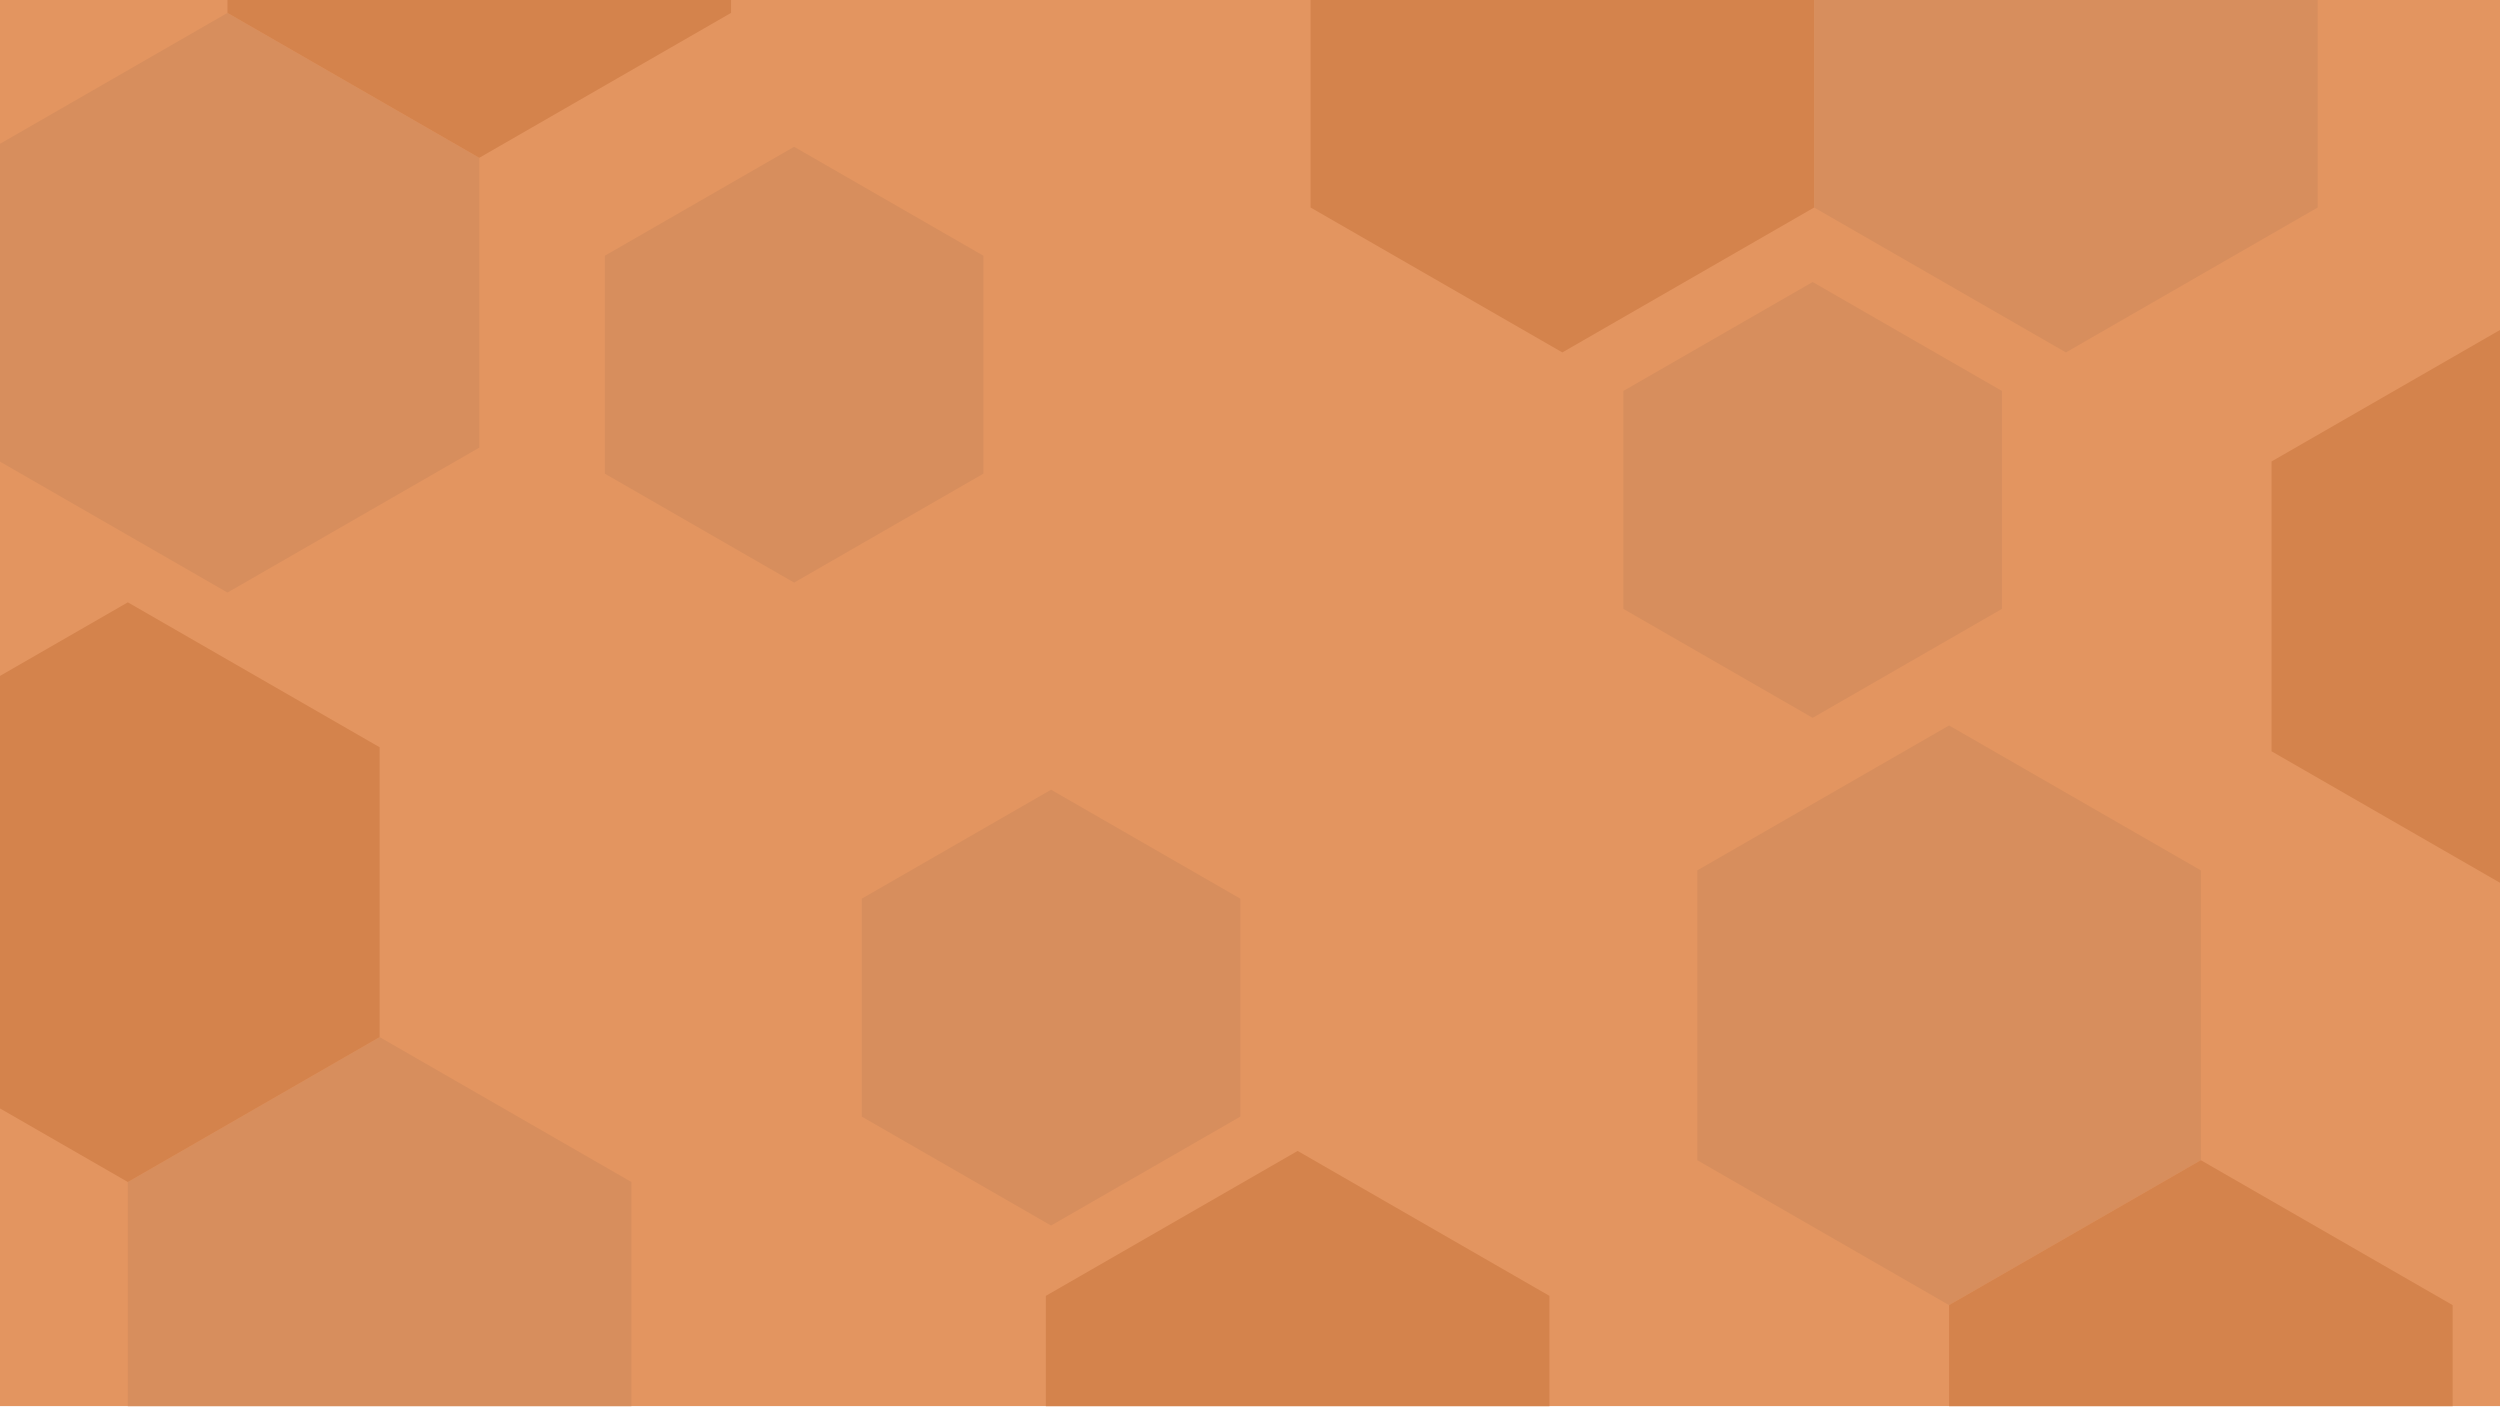
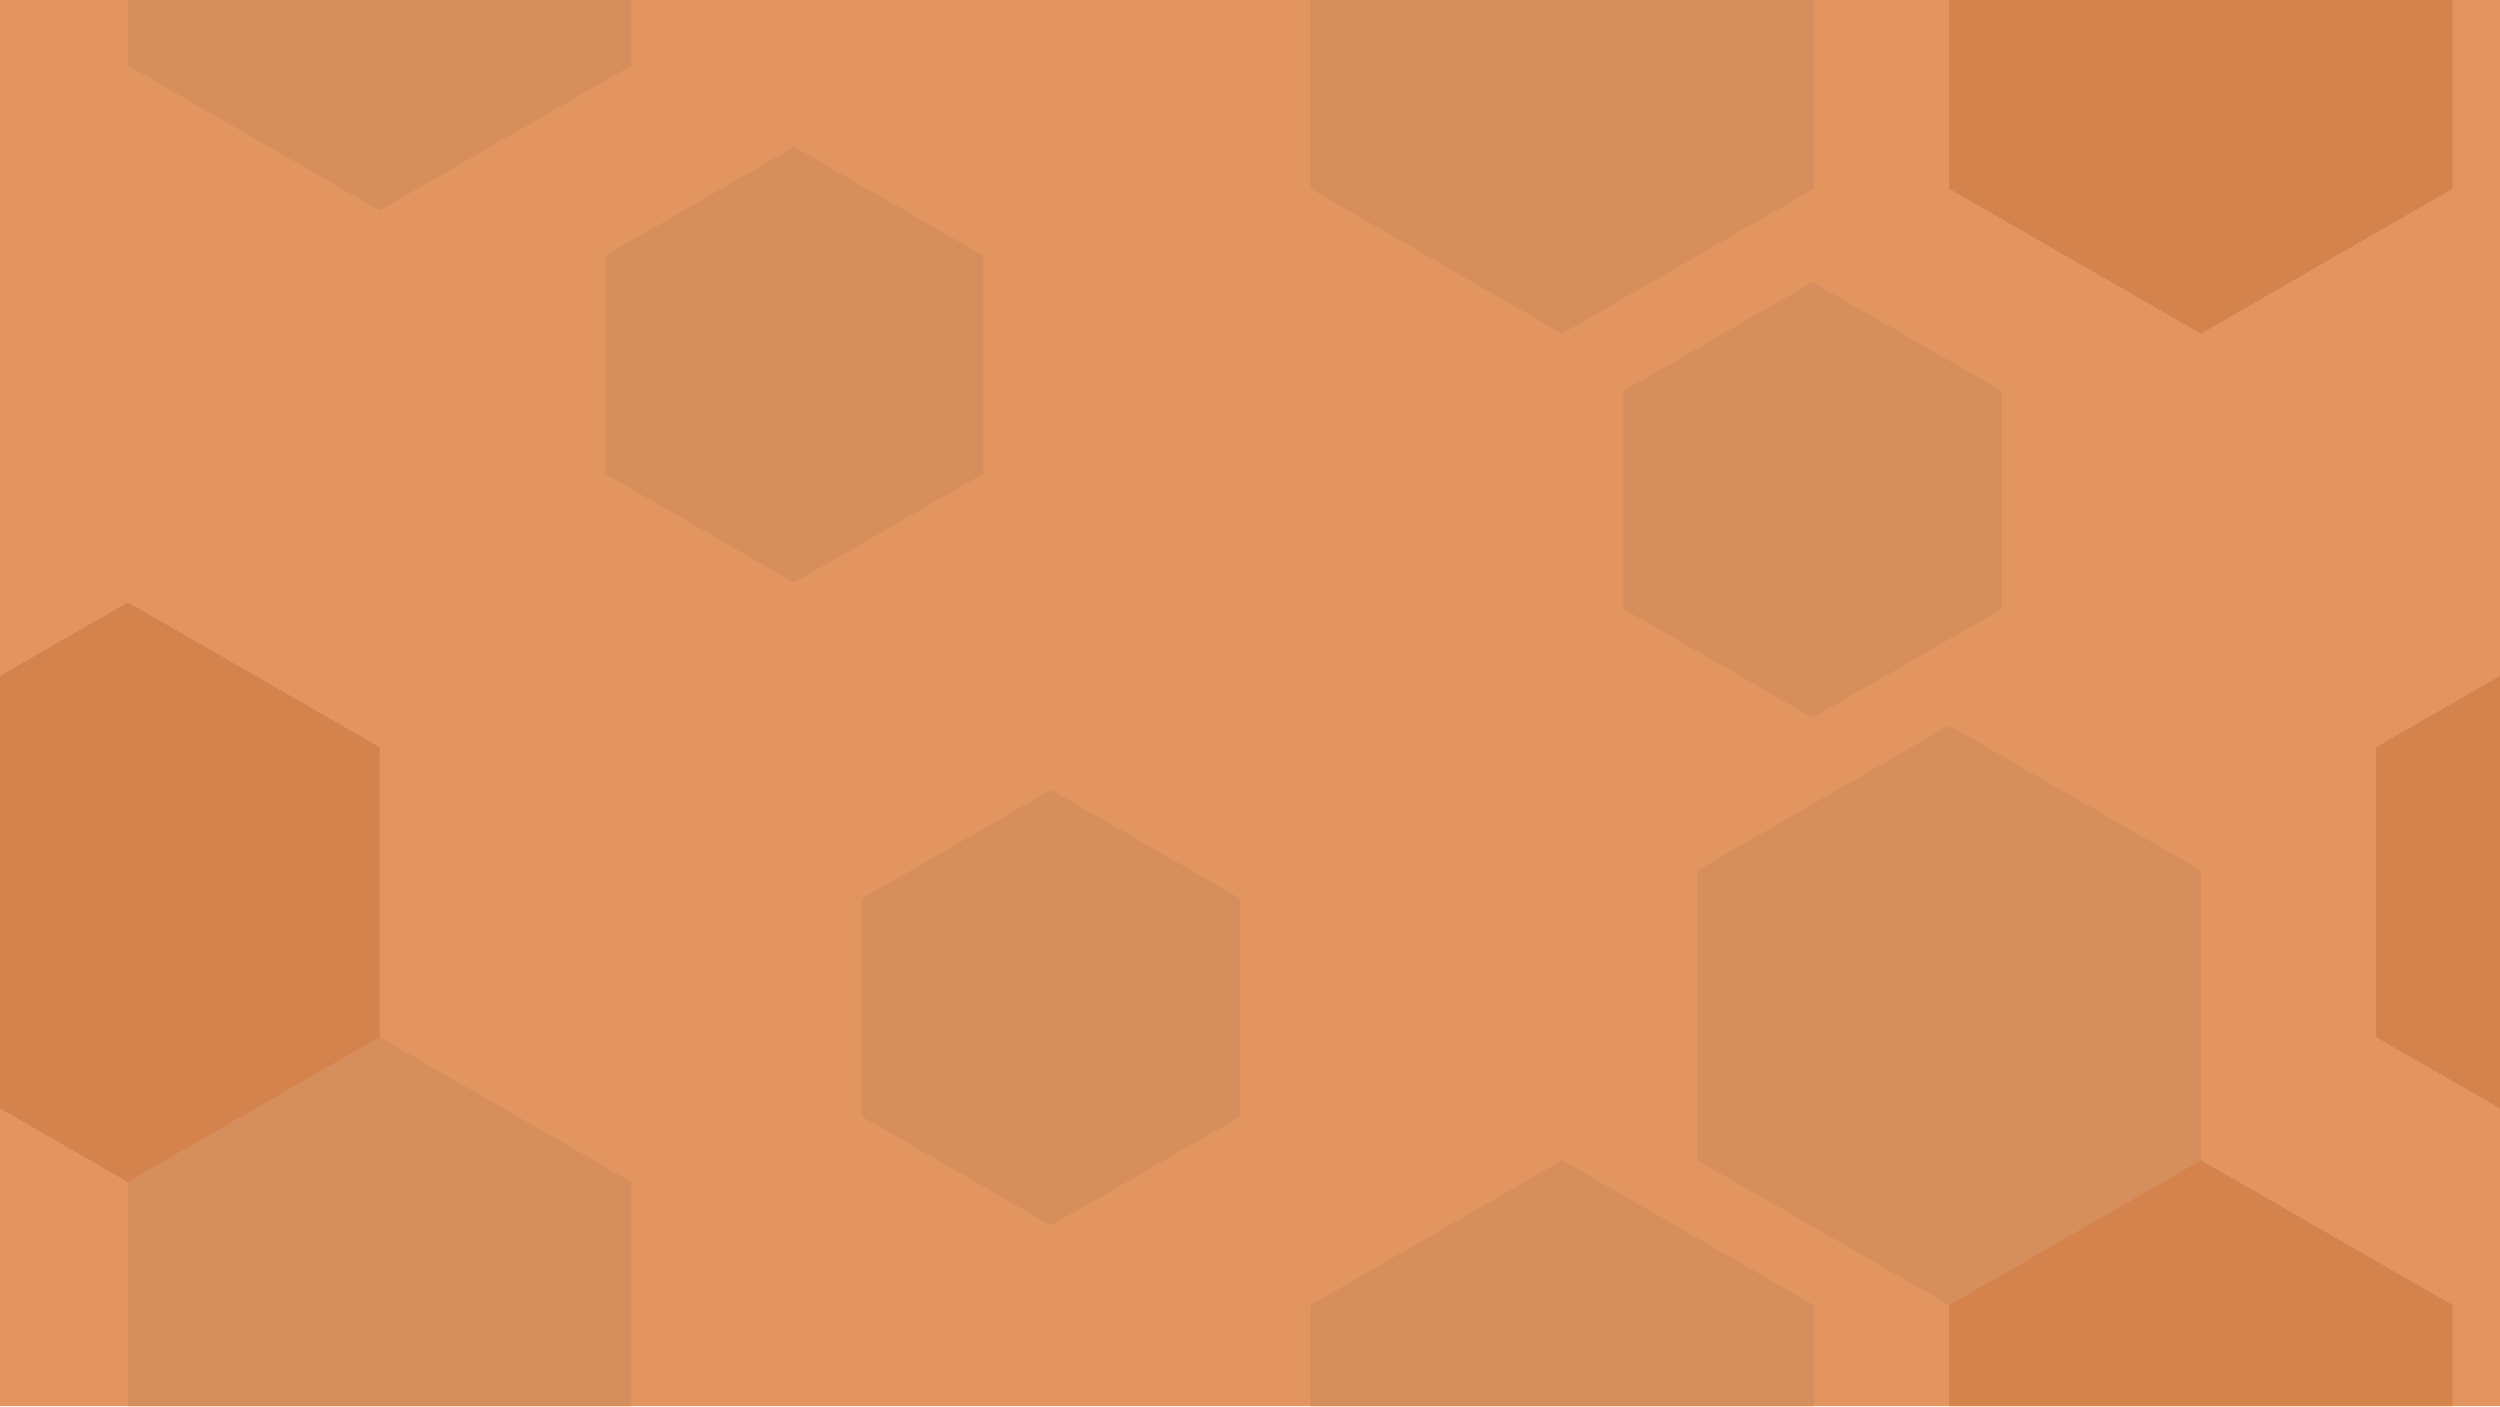
<svg xmlns="http://www.w3.org/2000/svg" width="1920" height="1080" viewBox="0 0 1920 1080" id="svg2" version="1.1">
  <defs id="defs4" />
  <g id="layer1" transform="translate(0,27.63784)">
-     <rect style="fill:#e39560;fill-opacity:1;stroke:#ffffff;stroke-width:0;stroke-linecap:round;stroke-linejoin:round;stroke-miterlimit:4;stroke-dasharray:none;stroke-opacity:0" id="rect4489" width="1920" height="1080" x="-2.6041668e-016" y="-27.638" />
-     <path transform="matrix(7.060884,0,0,7.039069,-2145.74,-5102.498)" d="m 356.02,769.796 -27.386,15.811 -27.386,-15.811 0,-31.623 27.386,-15.811 27.386,15.811 z" id="path4506-4-4-2-5" style="fill:#d78e5d;fill-opacity:1;stroke:none;stroke-width:1;stroke-linecap:round;stroke-linejoin:round;stroke-miterlimit:4;stroke-dasharray:none;stroke-opacity:1" />
-     <path transform="matrix(7.060884,0,0,7.039069,-2028.898,-4315.91)" d="m 356.02,769.796 -27.386,15.811 -27.386,-15.811 0,-31.623 27.386,-15.811 27.386,15.811 z" id="path4506-4-4-2-5-1" style="fill:#d78e5d;fill-opacity:1;stroke:none;stroke-width:1;stroke-linecap:round;stroke-linejoin:round;stroke-miterlimit:4;stroke-dasharray:none;stroke-opacity:1" />
-     <path transform="matrix(7.060884,0,0,7.039069,-823.5526,-4555.238)" d="m 356.02,769.796 -27.386,15.811 -27.386,-15.811 0,-31.623 27.386,-15.811 27.386,15.811 z" id="path4506-4-4-2-5-7" style="fill:#d78e5d;fill-opacity:1;stroke:none;stroke-width:1;stroke-linecap:round;stroke-linejoin:round;stroke-miterlimit:4;stroke-dasharray:none;stroke-opacity:1" />
-     <path transform="matrix(7.060884,0,0,7.039069,-1120.572,-5286.924)" d="m 356.02,769.796 -27.386,15.811 -27.386,-15.811 0,-31.623 27.386,-15.811 27.386,15.811 z" id="path4506-4-4-2-2" style="fill:#d4834c;fill-opacity:1;stroke:none;stroke-width:1;stroke-linecap:round;stroke-linejoin:round;stroke-miterlimit:4;stroke-dasharray:none;stroke-opacity:1" />
-     <path transform="matrix(7.060884,0,0,7.039069,-382.5288,-4869.289)" d="m 356.02,769.796 -27.386,15.811 -27.386,-15.811 0,-31.623 27.386,-15.811 27.386,15.811 z" id="path4506-4-4-2-8" style="fill:#d4834c;fill-opacity:1;stroke:none;stroke-width:1;stroke-linecap:round;stroke-linejoin:round;stroke-miterlimit:4;stroke-dasharray:none;stroke-opacity:1" />
-     <path transform="matrix(7.060884,0,0,7.039069,-1323.865,-4228.473)" d="m 356.02,769.796 -27.386,15.811 -27.386,-15.811 0,-31.623 27.386,-15.811 27.386,15.811 z" id="path4506-4-4-2-6" style="fill:#d4834c;fill-opacity:1;stroke:none;stroke-width:1;stroke-linecap:round;stroke-linejoin:round;stroke-miterlimit:4;stroke-dasharray:none;stroke-opacity:1" />
-     <path transform="matrix(7.060884,0,0,7.039069,-1952.37,-5436.39)" d="m 356.02,769.796 -27.386,15.811 -27.386,-15.811 0,-31.623 27.386,-15.811 27.386,15.811 z" id="path4506-4-4-2-68" style="fill:#d4834c;fill-opacity:1;stroke:none;stroke-width:1;stroke-linecap:round;stroke-linejoin:round;stroke-miterlimit:4;stroke-dasharray:none;stroke-opacity:1" />
-     <path transform="matrix(7.060884,0,0,7.039069,-630.1823,-4221.346)" d="m 356.02,769.796 -27.386,15.811 -27.386,-15.811 0,-31.623 27.386,-15.811 27.386,15.811 z" id="path4506-4-4-2-0" style="fill:#d4834c;fill-opacity:1;stroke:none;stroke-width:1;stroke-linecap:round;stroke-linejoin:round;stroke-miterlimit:4;stroke-dasharray:none;stroke-opacity:1" />
-     <path transform="matrix(7.060884,0,0,7.039069,-733.8309,-5286.924)" d="m 356.02,769.796 -27.386,15.811 -27.386,-15.811 0,-31.623 27.386,-15.811 27.386,15.811 z" id="path4506-4-4-2-5-7-2" style="fill:#d78e5d;fill-opacity:1;stroke:none;stroke-width:1;stroke-linecap:round;stroke-linejoin:round;stroke-miterlimit:4;stroke-dasharray:none;stroke-opacity:1" />
-     <path transform="matrix(7.060884,0,0,7.039069,-2222.268,-4649.802)" d="m 356.02,769.796 -27.386,15.811 -27.386,-15.811 0,-31.623 27.386,-15.811 27.386,15.811 z" id="path4506-4-4-2-5-1-3" style="fill:#d4834c;fill-opacity:1;stroke:none;stroke-width:1;stroke-linecap:round;stroke-linejoin:round;stroke-miterlimit:4;stroke-dasharray:none;stroke-opacity:1" />
-     <path transform="matrix(5.308542,0,0,5.292141,-1134.685,-3737.747)" d="m 356.02,769.796 -27.386,15.811 -27.386,-15.811 0,-31.623 27.386,-15.811 27.386,15.811 z" id="path4506-4-4-2-5-76" style="fill:#d78e5d;fill-opacity:1;stroke:none;stroke-width:1;stroke-linecap:round;stroke-linejoin:round;stroke-miterlimit:4;stroke-dasharray:none;stroke-opacity:1" />
-     <path transform="matrix(5.308542,0,0,5.292141,-937.3566,-3243.966)" d="m 356.02,769.796 -27.386,15.811 -27.386,-15.811 0,-31.623 27.386,-15.811 27.386,15.811 z" id="path4506-4-4-2-5-76-7" style="fill:#d78e5d;fill-opacity:1;stroke:none;stroke-width:1;stroke-linecap:round;stroke-linejoin:round;stroke-miterlimit:4;stroke-dasharray:none;stroke-opacity:1" />
-     <path transform="matrix(5.308542,0,0,5.292141,-352.4485,-3633.891)" d="m 356.02,769.796 -27.386,15.811 -27.386,-15.811 0,-31.623 27.386,-15.811 27.386,15.811 z" id="path4506-4-4-2-5-76-75" style="fill:#d78e5d;fill-opacity:1;stroke:none;stroke-width:1;stroke-linecap:round;stroke-linejoin:round;stroke-miterlimit:4;stroke-dasharray:none;stroke-opacity:1" />
-     <path style="fill:#ffffff;fill-opacity:1;stroke:#000000;stroke-width:0;stroke-linecap:round;stroke-linejoin:round;stroke-miterlimit:4;stroke-dasharray:none;stroke-opacity:0.392" d="M -135.711,-393.952 V 1343.041 l 2282.019,-2.21 V -396.161 Z M 0,-27.638 H 1920 V 1052.362 H 0 Z" id="rect4489-4" />
+     <rect style="fill:#e39560;fill-opacity:0.996;stroke:none;stroke-width:0;stroke-linecap:round;stroke-linejoin:round;stroke-miterlimit:4;stroke-dasharray:none;stroke-opacity:0" id="rect4489" width="1920" height="1080" x="-2.6041668e-016" y="-27.638" />
+     <path transform="matrix(7.060884,0,0,7.039069,-2028.898,-4315.91)" d="m 356.02,769.796 -27.386,15.811 -27.386,-15.811 0,-31.623 27.386,-15.811 27.386,15.811 z" id="path4506-4-4-2-5-1" style="fill:#d78e5d;fill-opacity:1;stroke:none;stroke-width:1.418;stroke-linecap:round;stroke-linejoin:round;stroke-miterlimit:4;stroke-dasharray:none;stroke-opacity:1" />
+     <path transform="matrix(7.060884,0,0,7.039069,-823.5526,-4555.238)" d="m 356.02,769.796 -27.386,15.811 -27.386,-15.811 0,-31.623 27.386,-15.811 27.386,15.811 z" id="path4506-4-4-2-5-7" style="fill:#d78e5d;fill-opacity:1;stroke:none;stroke-width:1.418;stroke-linecap:round;stroke-linejoin:round;stroke-miterlimit:4;stroke-dasharray:none;stroke-opacity:1" />
+     <path transform="matrix(7.060884,0,0,7.039069,-630.1823,-4221.346)" d="m 356.02,769.796 -27.386,15.811 -27.386,-15.811 0,-31.623 27.386,-15.811 27.386,15.811 z" id="path4506-4-4-2-0" style="fill:#d4834c;fill-opacity:1;stroke:none;stroke-width:1.418;stroke-linecap:round;stroke-linejoin:round;stroke-miterlimit:4;stroke-dasharray:none;stroke-opacity:1" />
+     <path transform="matrix(7.060884,0,0,7.039069,-2222.268,-4649.802)" d="m 356.02,769.796 -27.386,15.811 -27.386,-15.811 0,-31.623 27.386,-15.811 27.386,15.811 z" id="path4506-4-4-2-5-1-3" style="fill:#d4834c;fill-opacity:1;stroke:none;stroke-width:1.418;stroke-linecap:round;stroke-linejoin:round;stroke-miterlimit:4;stroke-dasharray:none;stroke-opacity:1" />
+     <path transform="matrix(5.308542,0,0,5.292141,-1134.685,-3737.747)" d="m 356.02,769.796 -27.386,15.811 -27.386,-15.811 0,-31.623 27.386,-15.811 27.386,15.811 z" id="path4506-4-4-2-5-76" style="fill:#d78e5d;fill-opacity:1;stroke:none;stroke-width:1.887;stroke-linecap:round;stroke-linejoin:round;stroke-miterlimit:4;stroke-dasharray:none;stroke-opacity:1" />
+     <path transform="matrix(5.308542,0,0,5.292141,-937.3566,-3243.966)" d="m 356.02,769.796 -27.386,15.811 -27.386,-15.811 0,-31.623 27.386,-15.811 27.386,15.811 z" id="path4506-4-4-2-5-76-7" style="fill:#d78e5d;fill-opacity:1;stroke:none;stroke-width:1.887;stroke-linecap:round;stroke-linejoin:round;stroke-miterlimit:4;stroke-dasharray:none;stroke-opacity:1" />
+     <path transform="matrix(5.308542,0,0,5.292141,-352.4485,-3633.891)" d="m 356.02,769.796 -27.386,15.811 -27.386,-15.811 0,-31.623 27.386,-15.811 27.386,15.811 z" id="path4506-4-4-2-5-76-75" style="fill:#d78e5d;fill-opacity:1;stroke:none;stroke-width:1.887;stroke-linecap:round;stroke-linejoin:round;stroke-miterlimit:4;stroke-dasharray:none;stroke-opacity:1" />
+     <path style="fill:#d4834c;fill-opacity:1;stroke:none;stroke-width:10;stroke-linecap:round;stroke-linejoin:round;stroke-miterlimit:4;stroke-dasharray:none;stroke-opacity:1" d="M 1496.891,-27.638 V 117.304 l 193.371,111.297 193.369,-111.297 V -27.638 Z" id="rect4489-4" />
+     <path style="fill:#d4834c;fill-opacity:1;stroke:none;stroke-width:10;stroke-linecap:round;stroke-linejoin:round;stroke-miterlimit:4;stroke-dasharray:none;stroke-opacity:1" d="m 1920,491.462 -95.195,54.791 V 768.847 L 1920,823.638 Z" id="rect4489-4-1" />
+     <path transform="matrix(7.060884,0,0,7.039069,-1120.738,-4221.346)" d="m 356.02,769.796 -27.386,15.811 -27.386,-15.811 0,-31.623 27.386,-15.811 27.386,15.811 z" id="path4506-4-4-2-0-6" style="fill:#d78e5d;fill-opacity:1;stroke:none;stroke-width:1.418;stroke-linecap:round;stroke-linejoin:round;stroke-miterlimit:4;stroke-dasharray:none;stroke-opacity:1" />
+     <path style="fill:#d78e5d;fill-opacity:1;stroke:none;stroke-width:10;stroke-linecap:round;stroke-linejoin:round;stroke-miterlimit:4;stroke-dasharray:none;stroke-opacity:1" d="M 1006.335,-27.638 V 117.304 l 193.371,111.297 193.369,-111.297 V -27.638 Z" id="rect4489-4-8" />
+     <path style="fill:#d78e5d;fill-opacity:1;stroke:none;stroke-width:10;stroke-linecap:round;stroke-linejoin:round;stroke-miterlimit:4;stroke-dasharray:none;stroke-opacity:1" d="m 98.176,-27.638 v 50.377 L 291.545,134.038 484.916,22.739 v -50.377 z" id="rect4489-4-1-1" />
+     <path style="fill:#ffffff;fill-opacity:1;stroke:#000000;stroke-width:0;stroke-linecap:round;stroke-linejoin:round;stroke-miterlimit:4;stroke-dasharray:none;stroke-opacity:0.392" d="M -135.711,-393.952 V 1343.041 l 2282.019,-2.21 V -396.161 Z M 0,-27.638 H 1920 V 1052.362 H 0 Z" id="rect4489-4-1-1-9" />
  </g>
</svg>
